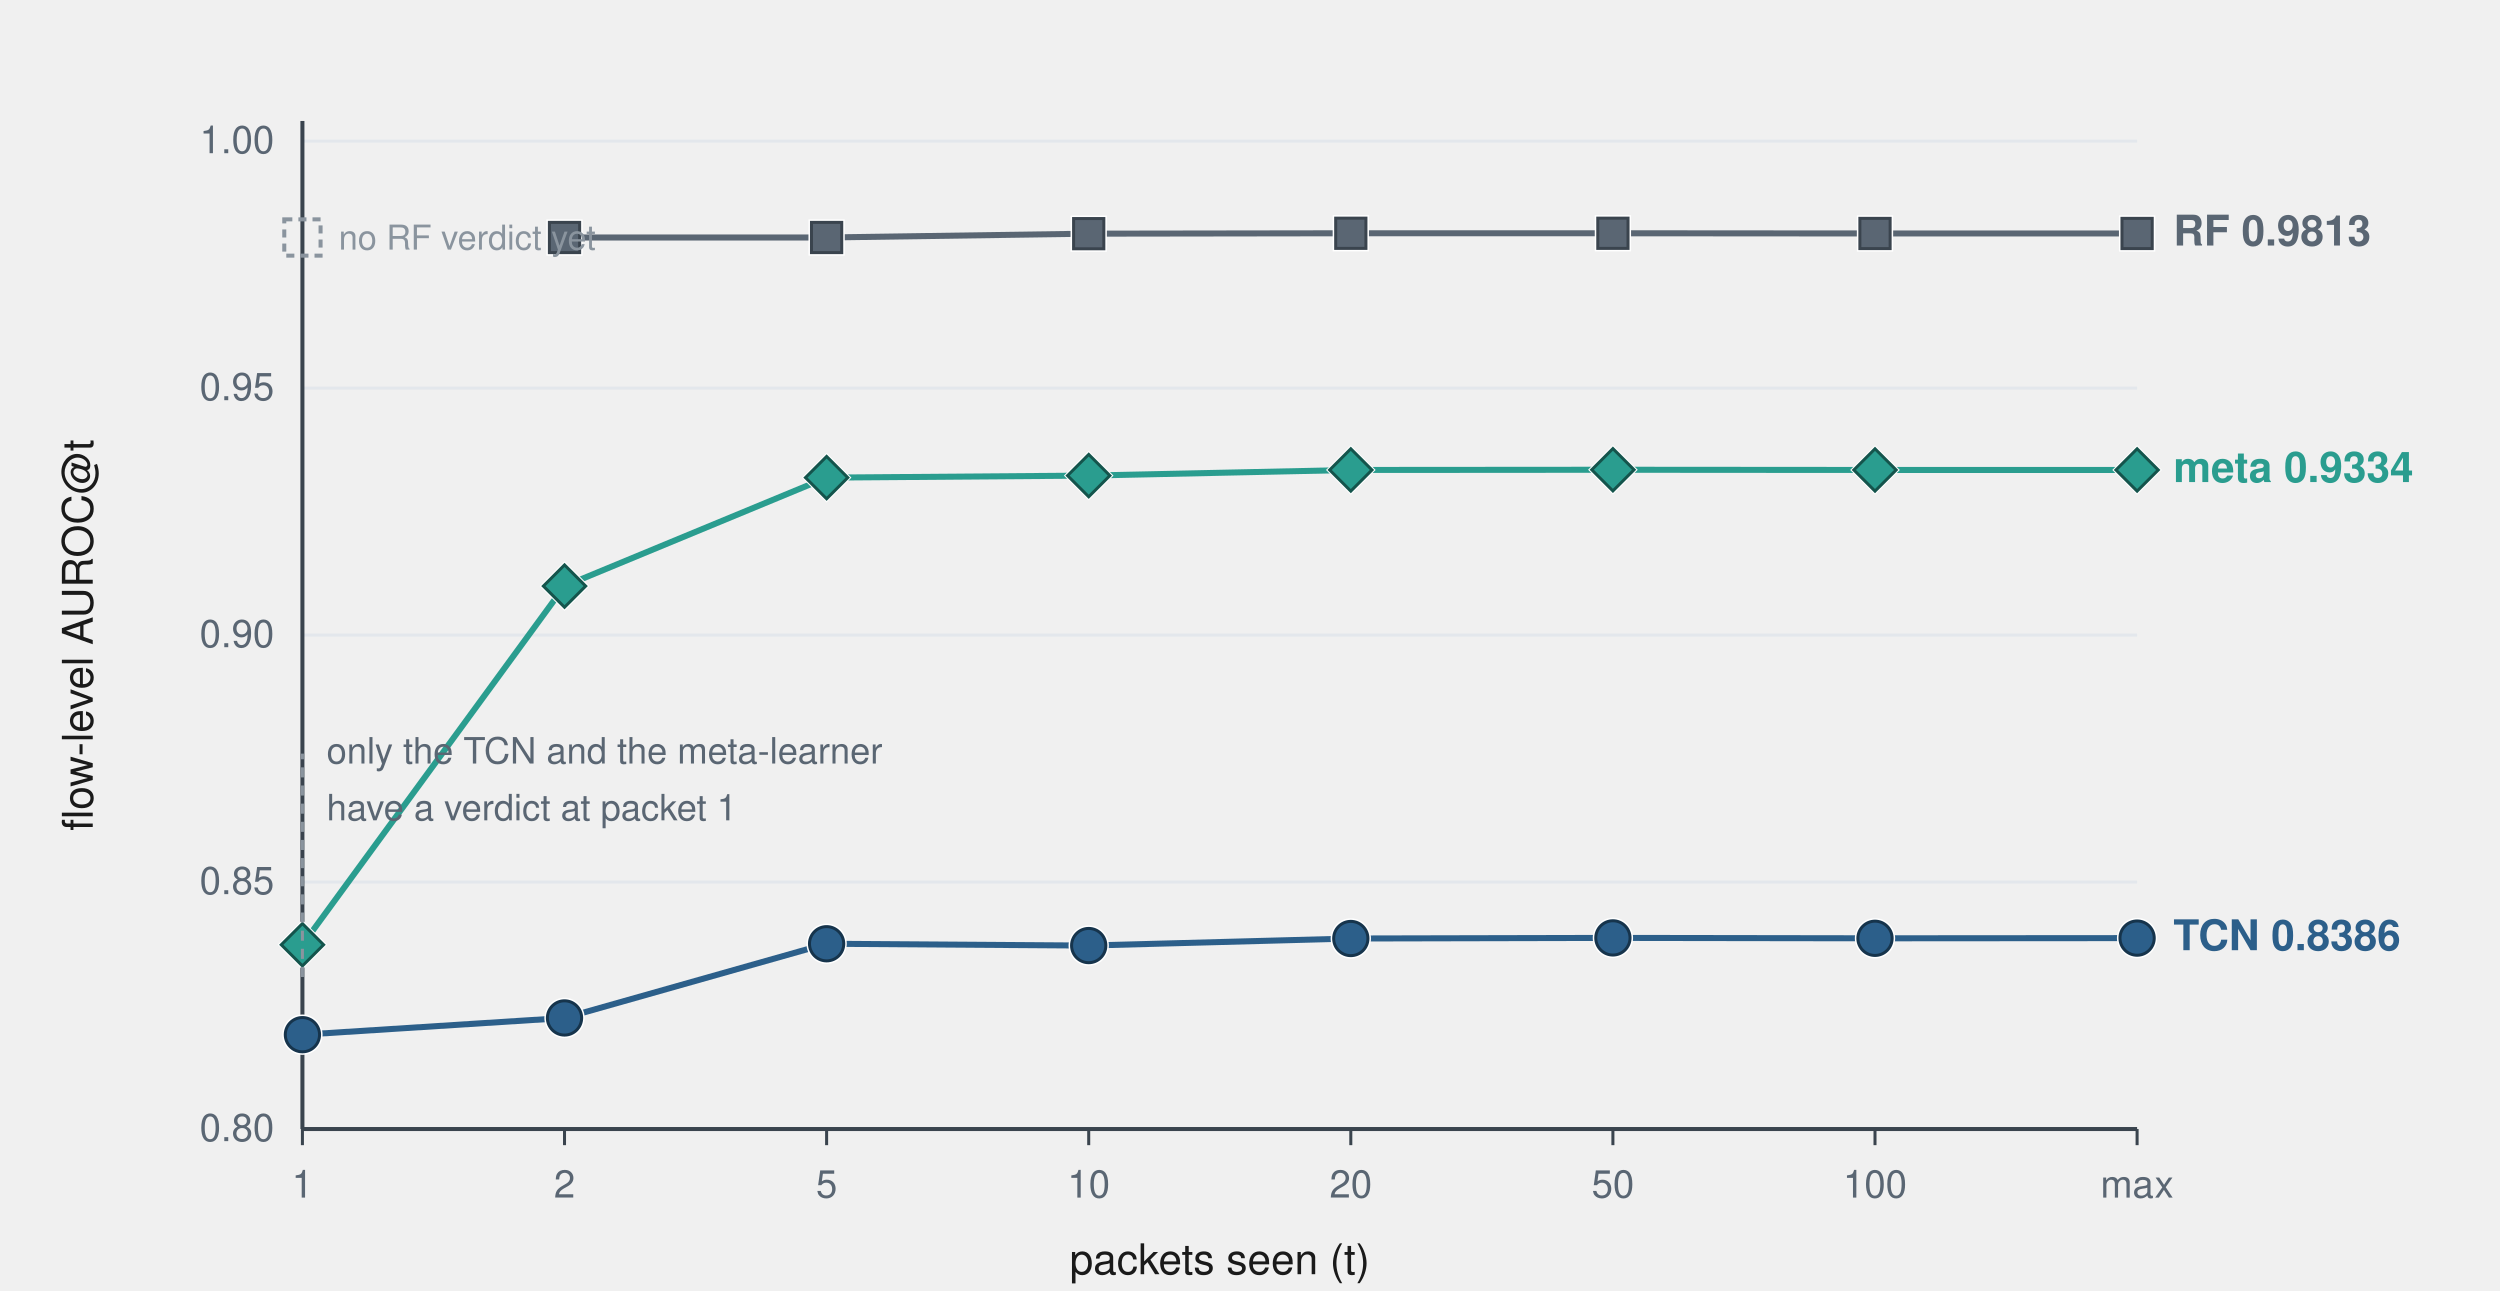
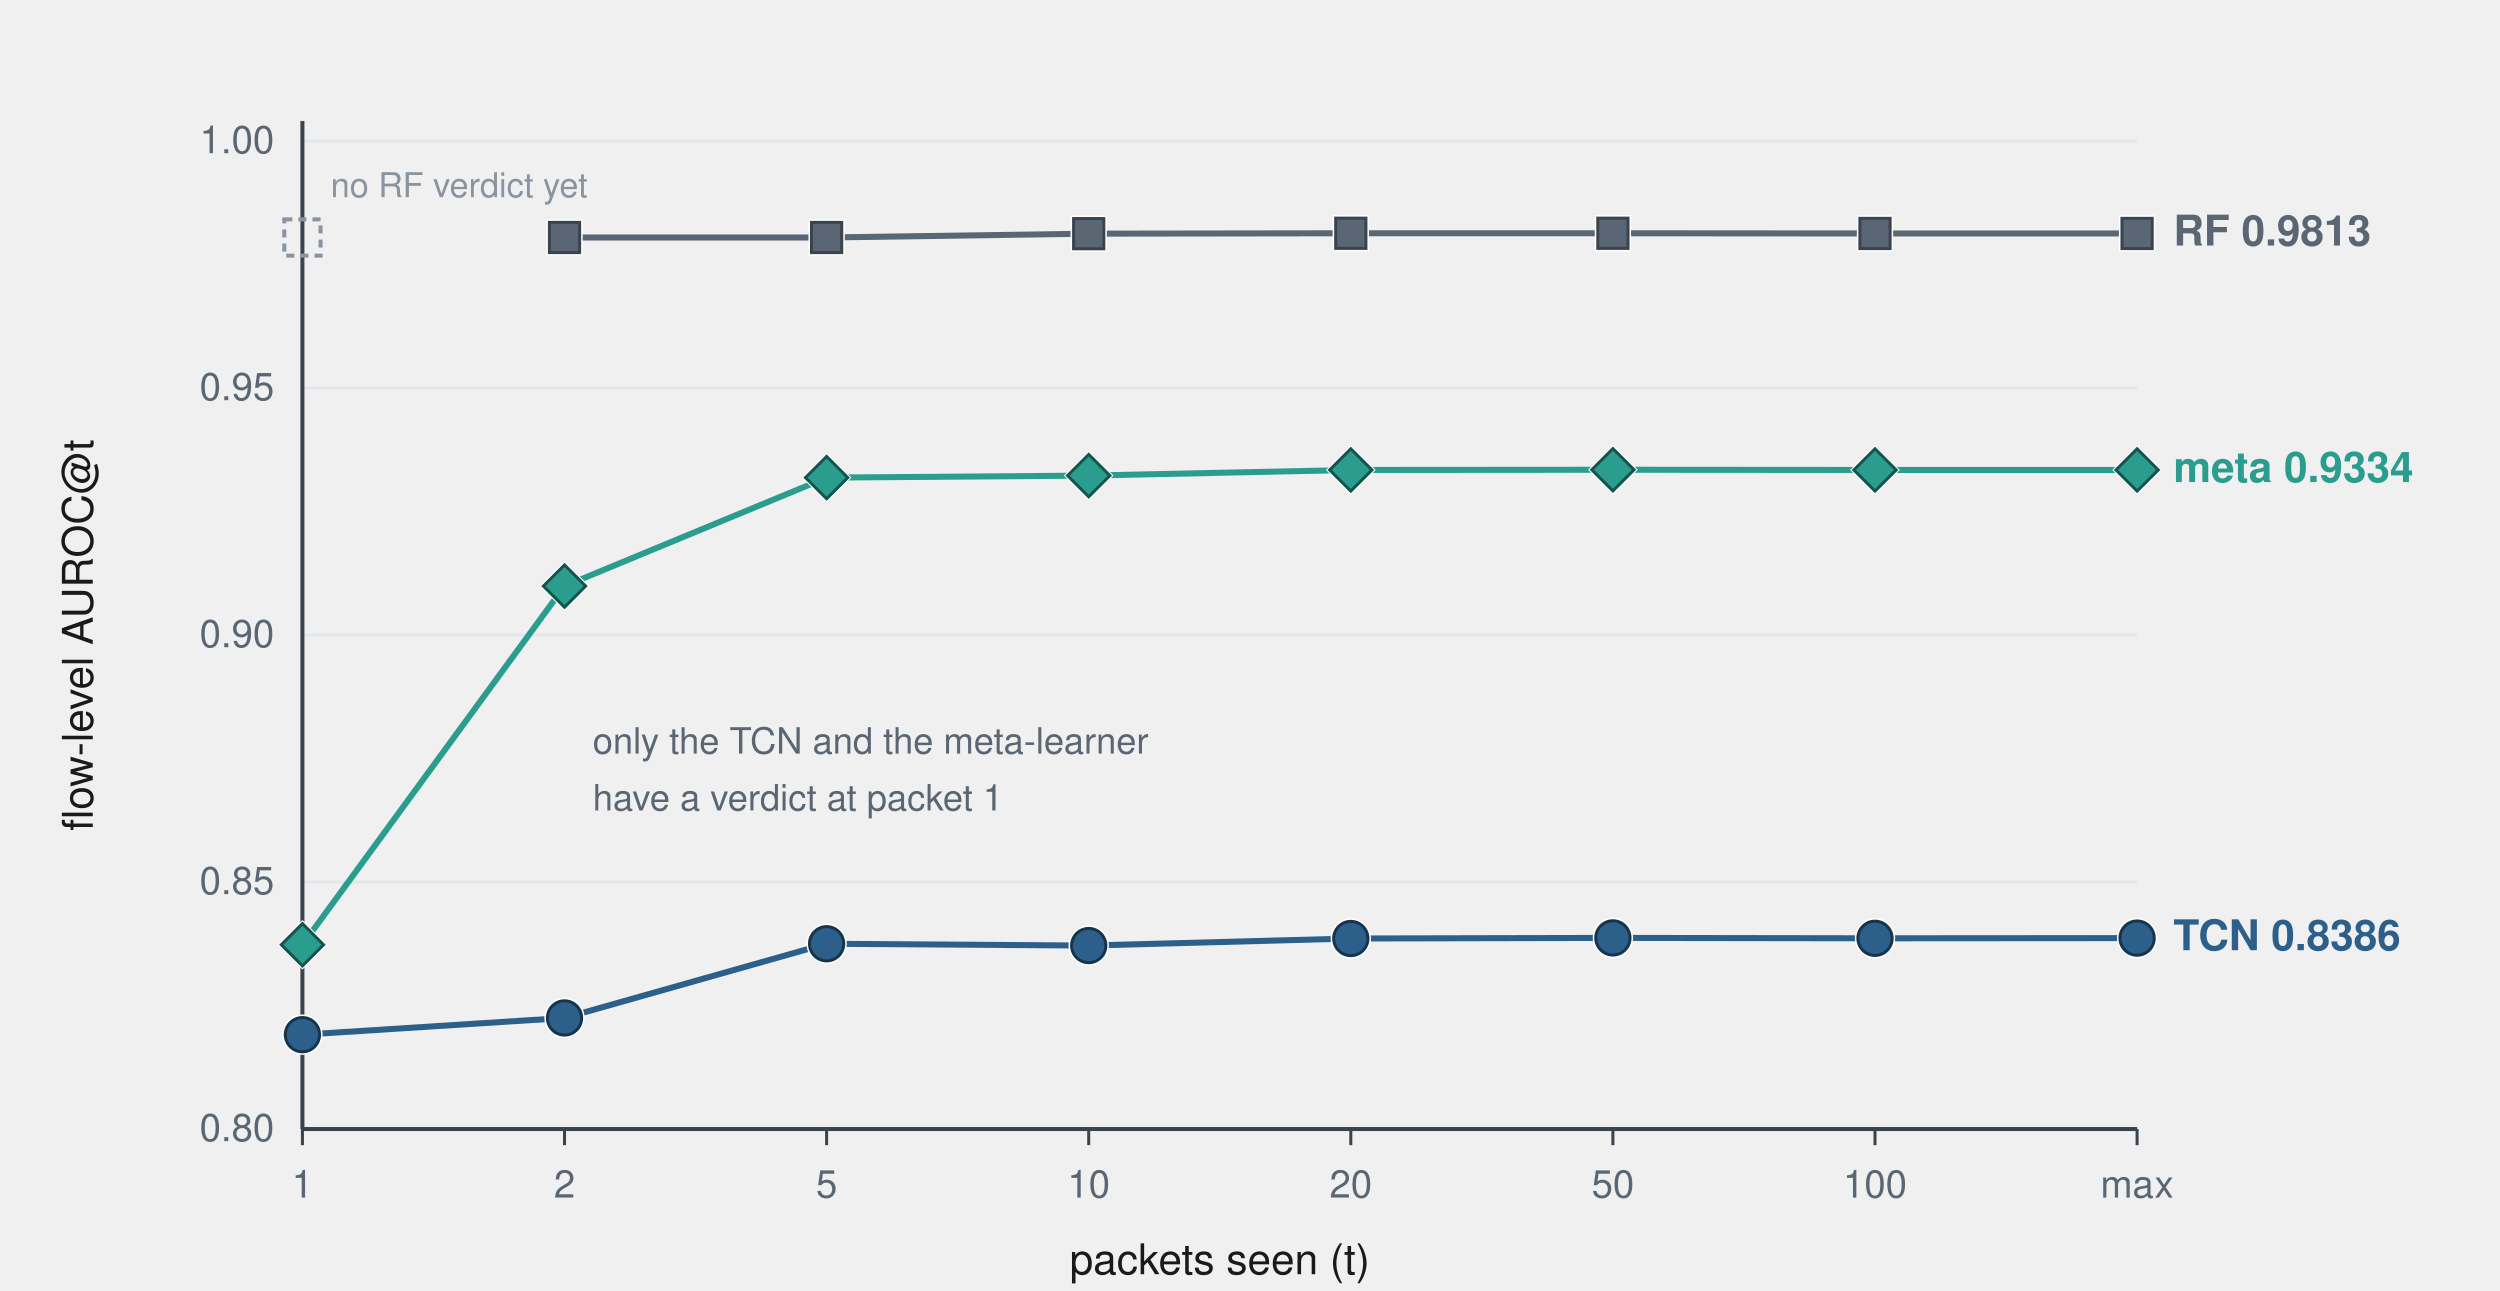
<svg xmlns="http://www.w3.org/2000/svg" viewBox="0 0 1240 640" font-family="Helvetica, Arial, sans-serif">
  <line x1="150" y1="560" x2="1060" y2="560" stroke="#e3e7ec" stroke-width="1.5" />
  <text x="136" y="566" text-anchor="end" font-size="19" fill="#5a6673">0.80</text>
  <line x1="150" y1="437.5" x2="1060" y2="437.5" stroke="#e3e7ec" stroke-width="1.5" />
  <text x="136" y="443.5" text-anchor="end" font-size="19" fill="#5a6673">0.85</text>
  <line x1="150" y1="315" x2="1060" y2="315" stroke="#e3e7ec" stroke-width="1.5" />
  <text x="136" y="321" text-anchor="end" font-size="19" fill="#5a6673">0.90</text>
  <line x1="150" y1="192.5" x2="1060" y2="192.5" stroke="#e3e7ec" stroke-width="1.5" />
  <text x="136" y="198.5" text-anchor="end" font-size="19" fill="#5a6673">0.95</text>
  <line x1="150" y1="70" x2="1060" y2="70" stroke="#e3e7ec" stroke-width="1.5" />
  <text x="136" y="76" text-anchor="end" font-size="19" fill="#5a6673">1.00</text>
  <line x1="150" y1="560" x2="150" y2="568" stroke="#3a444e" stroke-width="1.5" />
  <text x="150" y="594" text-anchor="middle" font-size="19" fill="#5a6673">1</text>
  <line x1="280" y1="560" x2="280" y2="568" stroke="#3a444e" stroke-width="1.5" />
  <text x="280" y="594" text-anchor="middle" font-size="19" fill="#5a6673">2</text>
  <line x1="410" y1="560" x2="410" y2="568" stroke="#3a444e" stroke-width="1.5" />
  <text x="410" y="594" text-anchor="middle" font-size="19" fill="#5a6673">5</text>
  <line x1="540" y1="560" x2="540" y2="568" stroke="#3a444e" stroke-width="1.5" />
  <text x="540" y="594" text-anchor="middle" font-size="19" fill="#5a6673">10</text>
  <line x1="670" y1="560" x2="670" y2="568" stroke="#3a444e" stroke-width="1.5" />
  <text x="670" y="594" text-anchor="middle" font-size="19" fill="#5a6673">20</text>
  <line x1="800" y1="560" x2="800" y2="568" stroke="#3a444e" stroke-width="1.5" />
  <text x="800" y="594" text-anchor="middle" font-size="19" fill="#5a6673">50</text>
  <line x1="930" y1="560" x2="930" y2="568" stroke="#3a444e" stroke-width="1.5" />
  <text x="930" y="594" text-anchor="middle" font-size="19" fill="#5a6673">100</text>
  <line x1="1060" y1="560" x2="1060" y2="568" stroke="#3a444e" stroke-width="1.5" />
  <text x="1060" y="594" text-anchor="middle" font-size="19" fill="#5a6673">max</text>
  <line x1="150" y1="560" x2="1060" y2="560" stroke="#3a444e" stroke-width="2" />
  <line x1="150" y1="560" x2="150" y2="60" stroke="#3a444e" stroke-width="2" />
  <text x="605" y="632" text-anchor="middle" font-size="21" fill="#1a1a1a">packets seen (t)</text>
  <text x="46" y="315" text-anchor="middle" font-size="21" fill="#1a1a1a" transform="rotate(-90 46 315)">flow-level AUROC@t</text>
  <polyline points="280,117.8 410,117.8 540,115.9 670,115.7 800,115.7 930,115.8 1060,115.8" fill="none" stroke="#5a6673" stroke-width="3" />
  <rect x="271" y="108.8" width="18" height="18" fill="#ffffff" />
  <rect x="272.5" y="110.3" width="15" height="15" fill="#5a6673" stroke="#3a444e" stroke-width="1.5" />
  <rect x="401" y="108.8" width="18" height="18" fill="#ffffff" />
  <rect x="402.5" y="110.3" width="15" height="15" fill="#5a6673" stroke="#3a444e" stroke-width="1.5" />
  <rect x="531" y="106.9" width="18" height="18" fill="#ffffff" />
  <rect x="532.5" y="108.4" width="15" height="15" fill="#5a6673" stroke="#3a444e" stroke-width="1.5" />
  <rect x="661" y="106.7" width="18" height="18" fill="#ffffff" />
  <rect x="662.5" y="108.2" width="15" height="15" fill="#5a6673" stroke="#3a444e" stroke-width="1.5" />
  <rect x="791" y="106.7" width="18" height="18" fill="#ffffff" />
  <rect x="792.5" y="108.2" width="15" height="15" fill="#5a6673" stroke="#3a444e" stroke-width="1.5" />
  <rect x="921" y="106.8" width="18" height="18" fill="#ffffff" />
  <rect x="922.5" y="108.3" width="15" height="15" fill="#5a6673" stroke="#3a444e" stroke-width="1.5" />
  <rect x="1051" y="106.8" width="18" height="18" fill="#ffffff" />
  <rect x="1052.5" y="108.3" width="15" height="15" fill="#5a6673" stroke="#3a444e" stroke-width="1.5" />
  <rect x="141" y="108.8" width="18" height="18" fill="none" stroke="#8a949e" stroke-width="2" stroke-dasharray="4,3" />
-   <text x="168" y="123.8" text-anchor="start" font-size="17" fill="#8a949e">no RF verdict yet</text>
+   <text x="164" y="97.8" text-anchor="start" font-size="17" fill="#8a949e">no RF verdict yet</text>
  <polyline points="150,513.2 280,504.9 410,468.1 540,469 670,465.5 800,465.2 930,465.4 1060,465.3" fill="none" stroke="#2c5f8a" stroke-width="3" />
  <circle cx="150" cy="513.2" r="10" fill="#ffffff" />
  <circle cx="150" cy="513.2" r="8.5" fill="#2c5f8a" stroke="#16344c" stroke-width="1.5" />
  <circle cx="280" cy="504.9" r="10" fill="#ffffff" />
  <circle cx="280" cy="504.9" r="8.5" fill="#2c5f8a" stroke="#16344c" stroke-width="1.5" />
  <circle cx="410" cy="468.1" r="10" fill="#ffffff" />
  <circle cx="410" cy="468.1" r="8.5" fill="#2c5f8a" stroke="#16344c" stroke-width="1.5" />
  <circle cx="540" cy="469" r="10" fill="#ffffff" />
  <circle cx="540" cy="469" r="8.5" fill="#2c5f8a" stroke="#16344c" stroke-width="1.5" />
  <circle cx="670" cy="465.5" r="10" fill="#ffffff" />
  <circle cx="670" cy="465.5" r="8.5" fill="#2c5f8a" stroke="#16344c" stroke-width="1.5" />
  <circle cx="800" cy="465.2" r="10" fill="#ffffff" />
  <circle cx="800" cy="465.2" r="8.5" fill="#2c5f8a" stroke="#16344c" stroke-width="1.5" />
  <circle cx="930" cy="465.4" r="10" fill="#ffffff" />
  <circle cx="930" cy="465.4" r="8.5" fill="#2c5f8a" stroke="#16344c" stroke-width="1.5" />
  <circle cx="1060" cy="465.3" r="10" fill="#ffffff" />
  <circle cx="1060" cy="465.3" r="8.5" fill="#2c5f8a" stroke="#16344c" stroke-width="1.5" />
  <polyline points="150,468.6 280,290.7 410,236.9 540,235.9 670,233.1 800,233 930,233.1 1060,233.1" fill="none" stroke="#2a9d8f" stroke-width="3" />
  <polygon points="150,456.3 162.3,468.6 150,480.9 137.7,468.6" fill="#ffffff" />
  <polygon points="150,458.1 160.5,468.6 150,479.1 139.5,468.6" fill="#2a9d8f" stroke="#14544c" stroke-width="1.5" />
  <polygon points="280,278.4 292.3,290.7 280,303 267.7,290.7" fill="#ffffff" />
  <polygon points="280,280.2 290.5,290.7 280,301.2 269.5,290.7" fill="#2a9d8f" stroke="#14544c" stroke-width="1.5" />
  <polygon points="410,224.6 422.3,236.9 410,249.2 397.7,236.9" fill="#ffffff" />
  <polygon points="410,226.4 420.5,236.9 410,247.4 399.5,236.9" fill="#2a9d8f" stroke="#14544c" stroke-width="1.5" />
  <polygon points="540,223.6 552.3,235.9 540,248.2 527.7,235.9" fill="#ffffff" />
  <polygon points="540,225.4 550.5,235.9 540,246.4 529.5,235.9" fill="#2a9d8f" stroke="#14544c" stroke-width="1.5" />
  <polygon points="670,220.8 682.3,233.1 670,245.4 657.7,233.1" fill="#ffffff" />
  <polygon points="670,222.6 680.5,233.1 670,243.6 659.5,233.1" fill="#2a9d8f" stroke="#14544c" stroke-width="1.5" />
  <polygon points="800,220.7 812.3,233 800,245.3 787.7,233" fill="#ffffff" />
  <polygon points="800,222.5 810.5,233 800,243.5 789.5,233" fill="#2a9d8f" stroke="#14544c" stroke-width="1.5" />
  <polygon points="930,220.8 942.3,233.1 930,245.4 917.7,233.1" fill="#ffffff" />
  <polygon points="930,222.6 940.5,233.1 930,243.6 919.5,233.1" fill="#2a9d8f" stroke="#14544c" stroke-width="1.5" />
  <polygon points="1060,220.8 1072.3,233.1 1060,245.4 1047.7,233.1" fill="#ffffff" />
  <polygon points="1060,222.6 1070.5,233.1 1060,243.6 1049.5,233.1" fill="#2a9d8f" stroke="#14544c" stroke-width="1.5" />
  <text x="1078" y="121.8" font-size="21" font-weight="bold" fill="#5a6673">RF  0.9813</text>
  <text x="1078" y="239.1" font-size="21" font-weight="bold" fill="#2a9d8f">meta  0.9334</text>
  <text x="1078" y="471.3" font-size="21" font-weight="bold" fill="#2c5f8a">TCN  0.8386</text>
-   <line x1="150" y1="484.6" x2="150" y2="373.8" stroke="#8a949e" stroke-width="1.5" stroke-dasharray="5,4" />
-   <text x="162" y="378.7" text-anchor="start" font-size="18" fill="#5a6673">only the TCN and the meta-learner</text>
-   <text x="162" y="406.9" text-anchor="start" font-size="18" fill="#5a6673">have a verdict at packet 1</text>
+   <text x="294" y="373.8" text-anchor="start" font-size="18" fill="#5a6673">only the TCN and the meta-learner</text>
+   <text x="294" y="402" text-anchor="start" font-size="18" fill="#5a6673">have a verdict at packet 1</text>
</svg>
